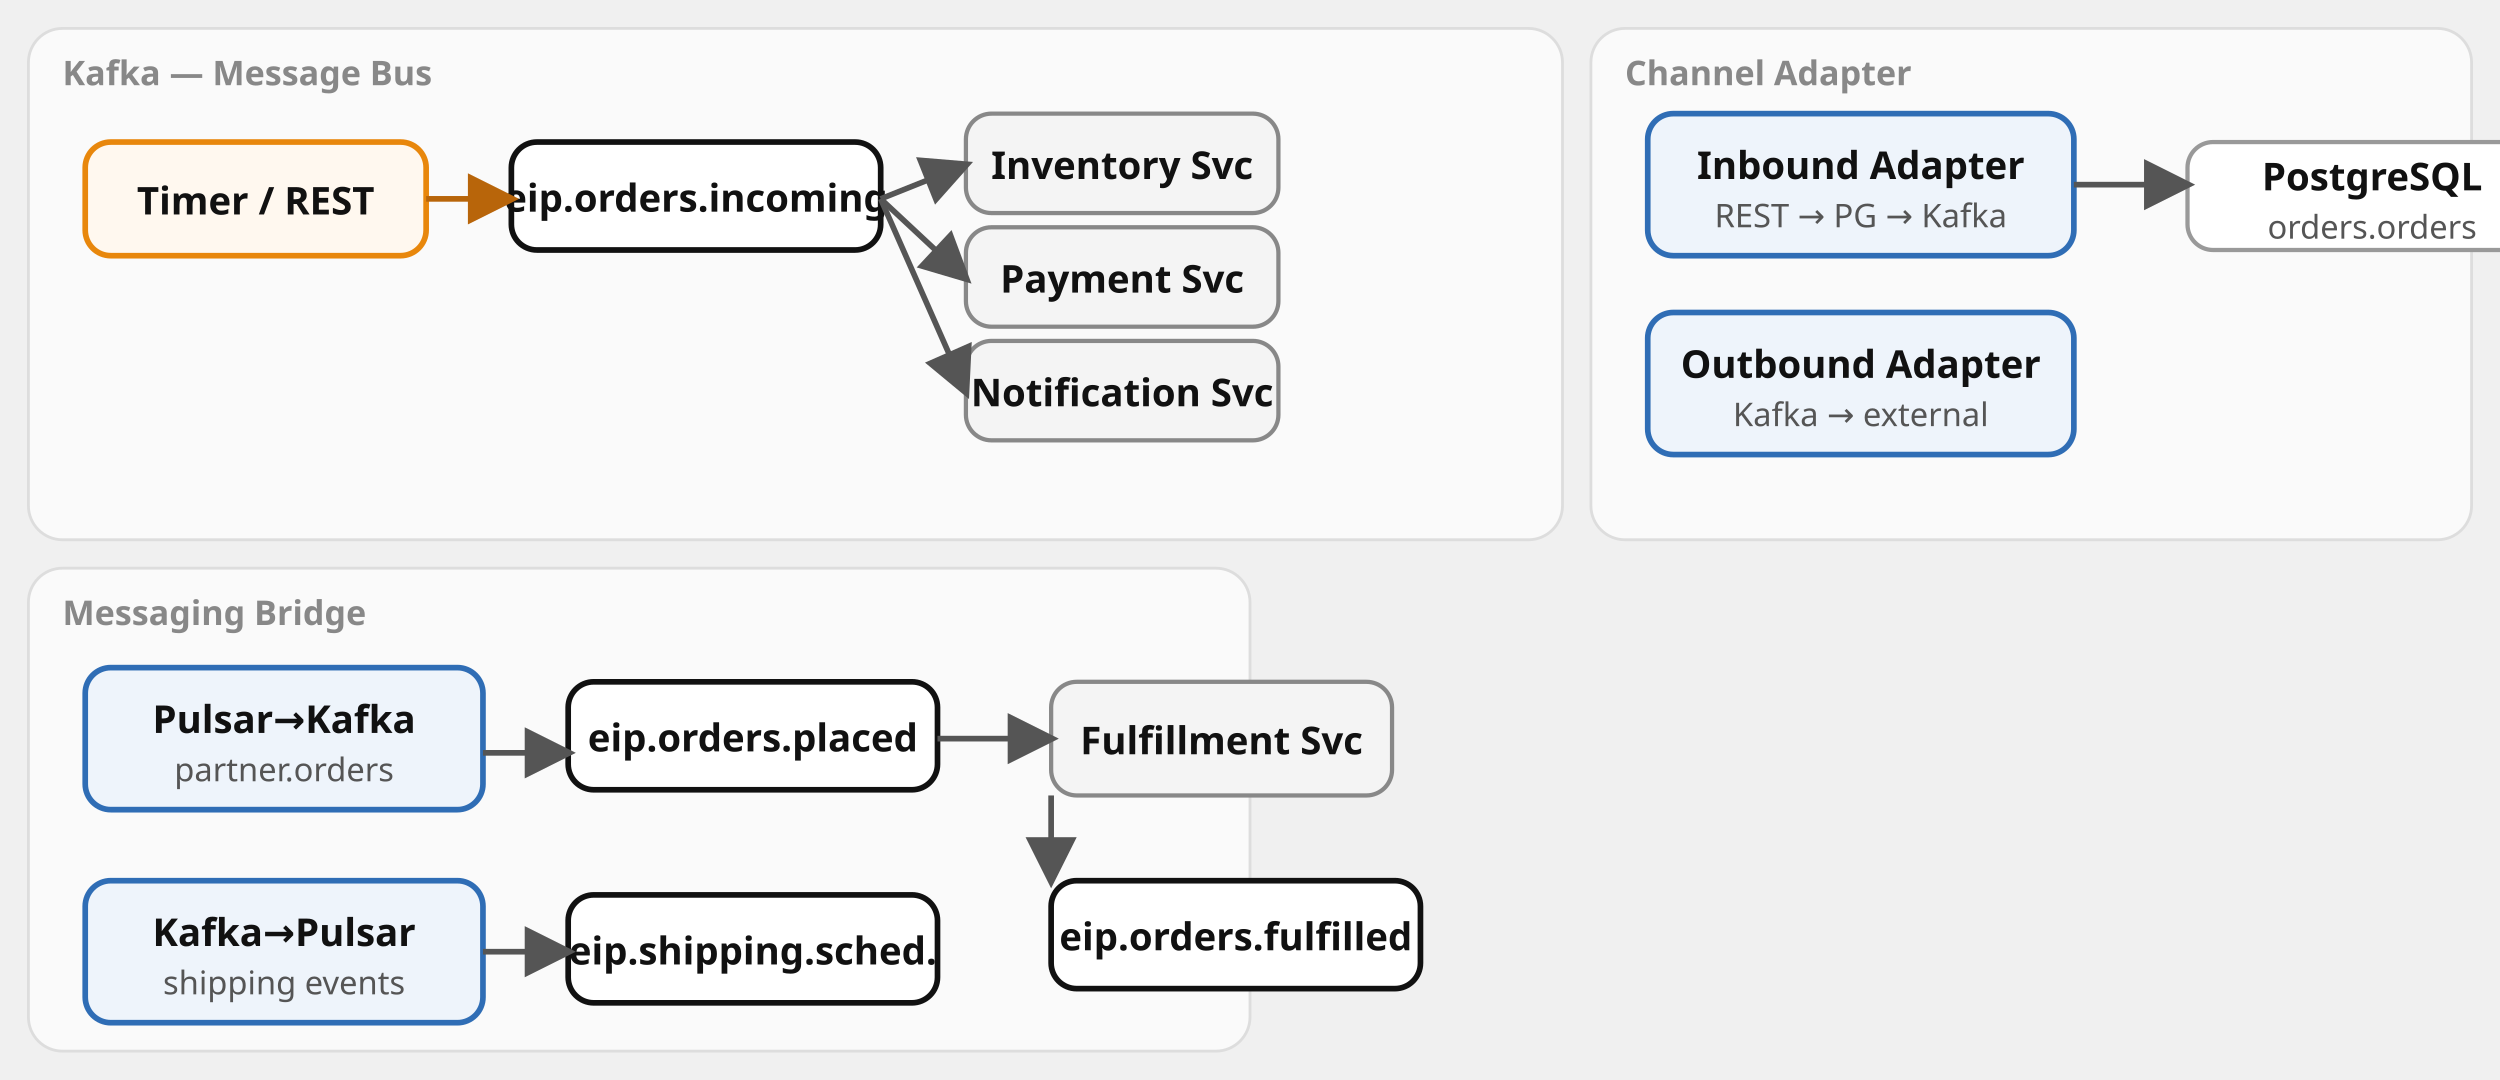
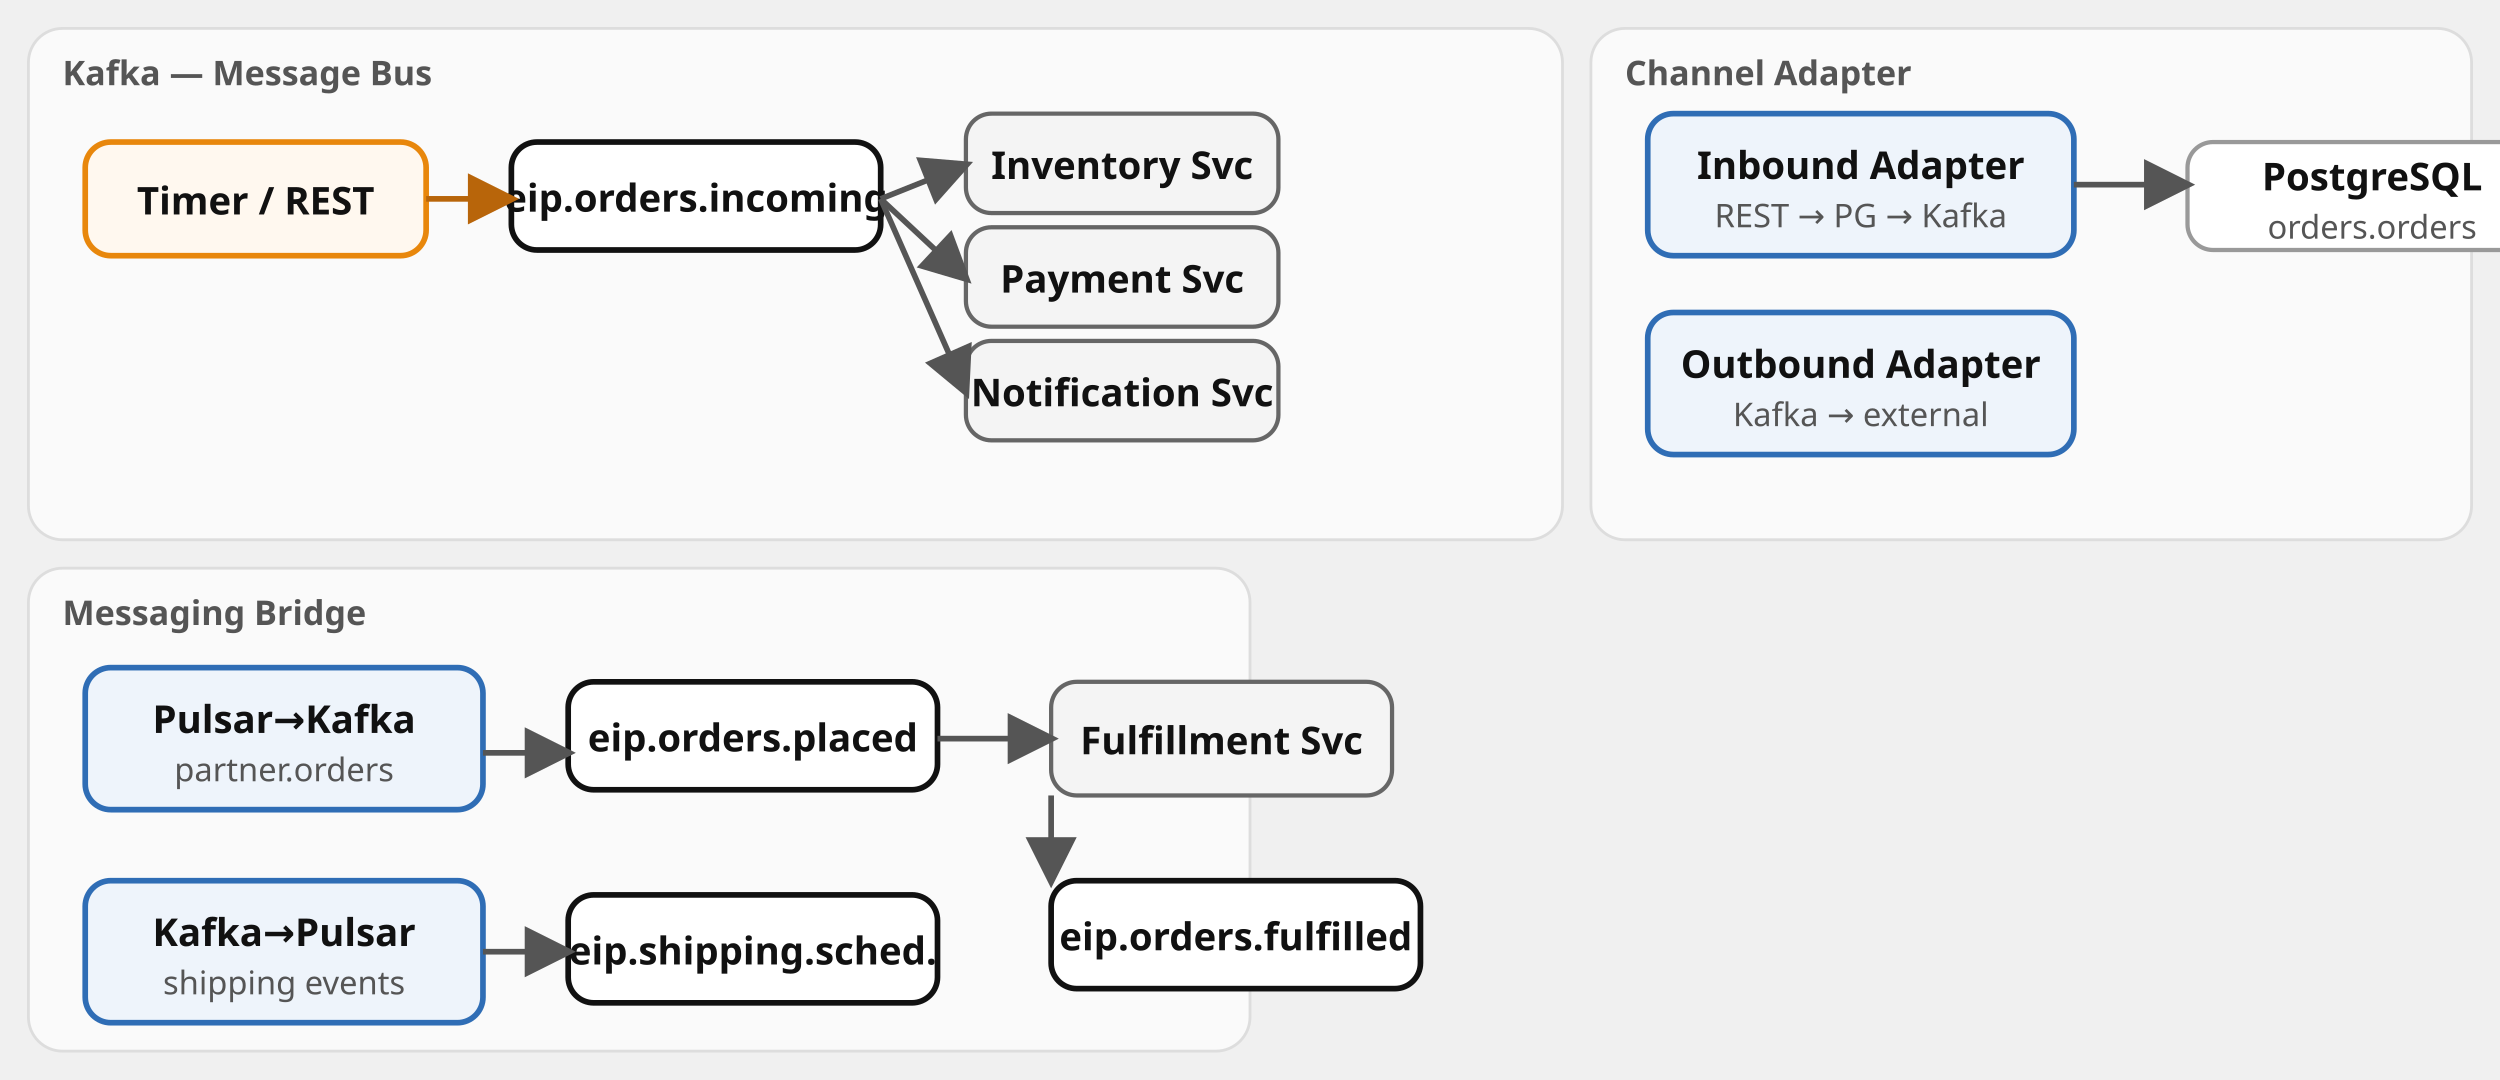
<svg xmlns="http://www.w3.org/2000/svg" viewBox="0 0 880 380" font-family="'Red Hat Text', system-ui, sans-serif" role="img">
  <defs>
    <marker id="a" viewBox="0 0 10 10" refX="8.5" refY="5" markerWidth="9" markerHeight="9" orient="auto-start-reverse">
      <path d="M0,0 L10,5 L0,10 z" fill="#555" />
    </marker>
    <marker id="am" viewBox="0 0 10 10" refX="8.5" refY="5" markerWidth="9" markerHeight="9" orient="auto-start-reverse">
      <path d="M0,0 L10,5 L0,10 z" fill="#b8650a" />
    </marker>
  </defs>
  <rect x="10" y="10" width="540" height="180" rx="12" fill="#fafafa" stroke="#ddd" />
-   <text x="22" y="30" font-size="12" font-weight="700" fill="#888">Kafka — Message Bus</text>
+   <text x="22" y="30" font-size="12" font-weight="700" fill="#555555">Kafka — Message Bus</text>
  <rect x="10" y="200" width="430" height="170" rx="12" fill="#fafafa" stroke="#ddd" />
-   <text x="22" y="220" font-size="12" font-weight="700" fill="#888">Messaging Bridge</text>
+   <text x="22" y="220" font-size="12" font-weight="700" fill="#555555">Messaging Bridge</text>
  <rect x="560" y="10" width="310" height="180" rx="12" fill="#fafafa" stroke="#ddd" />
-   <text x="572" y="30" font-size="12" font-weight="700" fill="#888">Channel Adapter</text>
+   <text x="572" y="30" font-size="12" font-weight="700" fill="#555555">Channel Adapter</text>
  <rect x="30" y="50" width="120" height="40" rx="9" fill="#fff8ef" stroke="#e8870c" stroke-width="2" />
  <text x="90.0" y="75.5" font-size="13.5" font-weight="700" fill="#111111" text-anchor="middle">Timer / REST</text>
  <rect x="180" y="50" width="130" height="38" rx="9" fill="#ffffff" stroke="#111111" stroke-width="2" />
  <text x="245.0" y="74.5" font-size="13.5" font-weight="700" fill="#111111" text-anchor="middle">eip.orders.incoming</text>
-   <rect x="340" y="40" width="110" height="35" rx="9" fill="#f4f4f4" stroke="#888888" stroke-width="1.5" />
+   <rect x="340" y="40" width="110" height="35" rx="9" fill="#f4f4f4" stroke="#666666" stroke-width="1.5" />
  <text x="395.0" y="63.0" font-size="13.5" font-weight="700" fill="#111111" text-anchor="middle">Inventory Svc</text>
-   <rect x="340" y="80" width="110" height="35" rx="9" fill="#f4f4f4" stroke="#888888" stroke-width="1.5" />
+   <rect x="340" y="80" width="110" height="35" rx="9" fill="#f4f4f4" stroke="#666666" stroke-width="1.5" />
  <text x="395.0" y="103.0" font-size="13.5" font-weight="700" fill="#111111" text-anchor="middle">Payment Svc</text>
-   <rect x="340" y="120" width="110" height="35" rx="9" fill="#f4f4f4" stroke="#888888" stroke-width="1.5" />
+   <rect x="340" y="120" width="110" height="35" rx="9" fill="#f4f4f4" stroke="#666666" stroke-width="1.5" />
  <text x="395.0" y="143.0" font-size="13.5" font-weight="700" fill="#111111" text-anchor="middle">Notification Svc</text>
  <rect x="580" y="40" width="150" height="50" rx="9" fill="#eef4fb" stroke="#2f6db5" stroke-width="2" />
  <text x="655.0" y="63.0" font-size="13.5" font-weight="700" fill="#111111" text-anchor="middle">Inbound Adapter</text>
  <text x="655.0" y="80.0" font-size="11.5" fill="#555555" text-anchor="middle">REST → PG → Kafka</text>
  <rect x="580" y="110" width="150" height="50" rx="9" fill="#eef4fb" stroke="#2f6db5" stroke-width="2" />
  <text x="655.0" y="133.0" font-size="13.5" font-weight="700" fill="#111111" text-anchor="middle">Outbound Adapter</text>
  <text x="655.0" y="150.0" font-size="11.5" fill="#555555" text-anchor="middle">Kafka → external</text>
  <rect x="770" y="50" width="130" height="38" rx="9" fill="#ffffff" stroke="#999999" stroke-width="1.5" />
  <text x="835.0" y="67.0" font-size="13.5" font-weight="700" fill="#111111" text-anchor="middle">PostgreSQL</text>
  <text x="835.0" y="84.0" font-size="11.5" fill="#555555" text-anchor="middle">orders.orders</text>
  <rect x="30" y="235" width="140" height="50" rx="9" fill="#eef4fb" stroke="#2f6db5" stroke-width="2" />
  <text x="100.0" y="258.0" font-size="13.5" font-weight="700" fill="#111111" text-anchor="middle">Pulsar→Kafka</text>
  <text x="100.0" y="275.0" font-size="11.5" fill="#555555" text-anchor="middle">partner.orders</text>
  <rect x="200" y="240" width="130" height="38" rx="9" fill="#ffffff" stroke="#111111" stroke-width="2" />
  <text x="265.0" y="264.5" font-size="13.5" font-weight="700" fill="#111111" text-anchor="middle">eip.orders.placed</text>
  <rect x="30" y="310" width="140" height="50" rx="9" fill="#eef4fb" stroke="#2f6db5" stroke-width="2" />
  <text x="100.0" y="333.0" font-size="13.5" font-weight="700" fill="#111111" text-anchor="middle">Kafka→Pulsar</text>
  <text x="100.0" y="350.0" font-size="11.5" fill="#555555" text-anchor="middle">shipping events</text>
  <rect x="200" y="315" width="130" height="38" rx="9" fill="#ffffff" stroke="#111111" stroke-width="2" />
  <text x="265.0" y="339.5" font-size="13.5" font-weight="700" fill="#111111" text-anchor="middle">eip.shipping.sched.</text>
-   <rect x="370" y="240" width="120" height="40" rx="9" fill="#f4f4f4" stroke="#888888" stroke-width="1.5" />
+   <rect x="370" y="240" width="120" height="40" rx="9" fill="#f4f4f4" stroke="#666666" stroke-width="1.5" />
  <text x="430.0" y="265.5" font-size="13.5" font-weight="700" fill="#111111" text-anchor="middle">Fulfillment Svc</text>
  <rect x="370" y="310" width="130" height="38" rx="9" fill="#ffffff" stroke="#111111" stroke-width="2" />
  <text x="435.0" y="334.5" font-size="13.5" font-weight="700" fill="#111111" text-anchor="middle">eip.orders.fulfilled</text>
  <path d="M150,70 L180,70" fill="none" stroke="#b8650a" stroke-width="2" marker-end="url(#am)" />
  <path d="M310,70 L340,58" fill="none" stroke="#555" stroke-width="2" marker-end="url(#a)" />
  <path d="M310,70 L340,98" fill="none" stroke="#555" stroke-width="2" marker-end="url(#a)" />
  <path d="M310,70 L340,138" fill="none" stroke="#555" stroke-width="2" marker-end="url(#a)" />
  <path d="M730,65 L770,65" fill="none" stroke="#555" stroke-width="2" marker-end="url(#a)" />
  <path d="M170,265 L200,265" fill="none" stroke="#555" stroke-width="2" marker-end="url(#a)" />
  <path d="M330,260 L370,260" fill="none" stroke="#555" stroke-width="2" marker-end="url(#a)" />
  <path d="M370,280 L370,310" fill="none" stroke="#555" stroke-width="2" marker-end="url(#a)" />
  <path d="M170,335 L200,335" fill="none" stroke="#555" stroke-width="2" marker-end="url(#a)" />
</svg>
